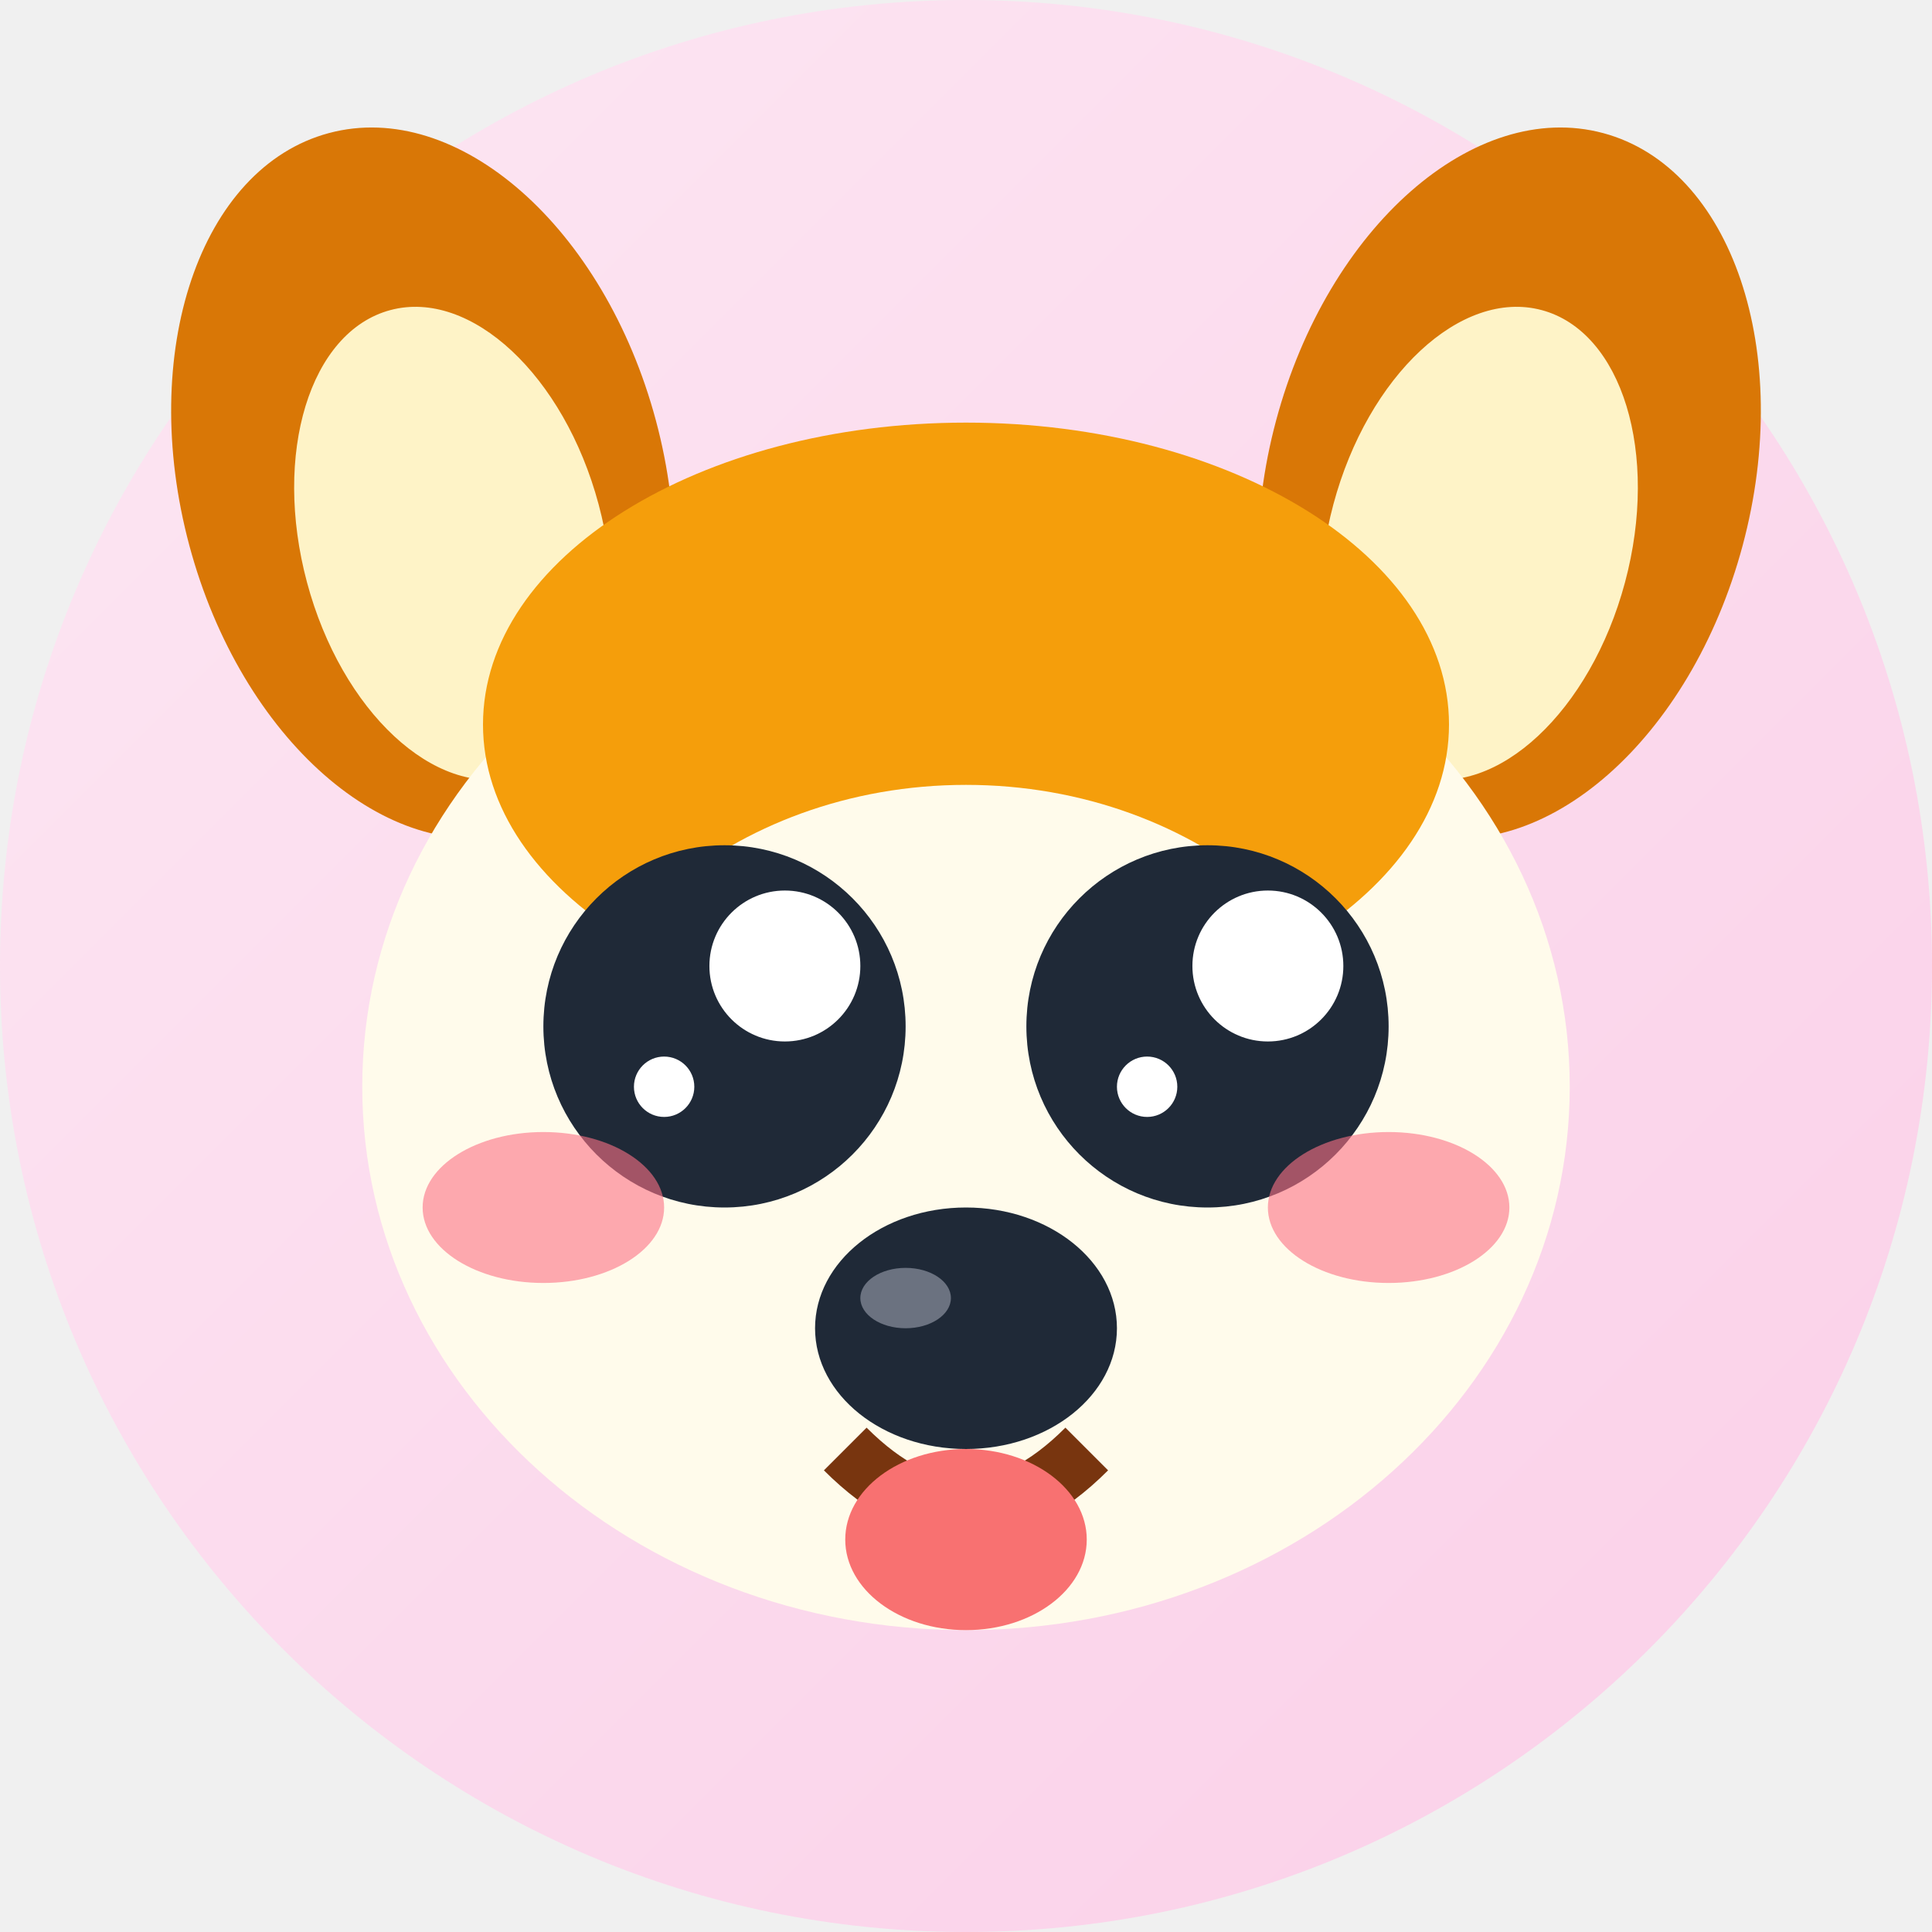
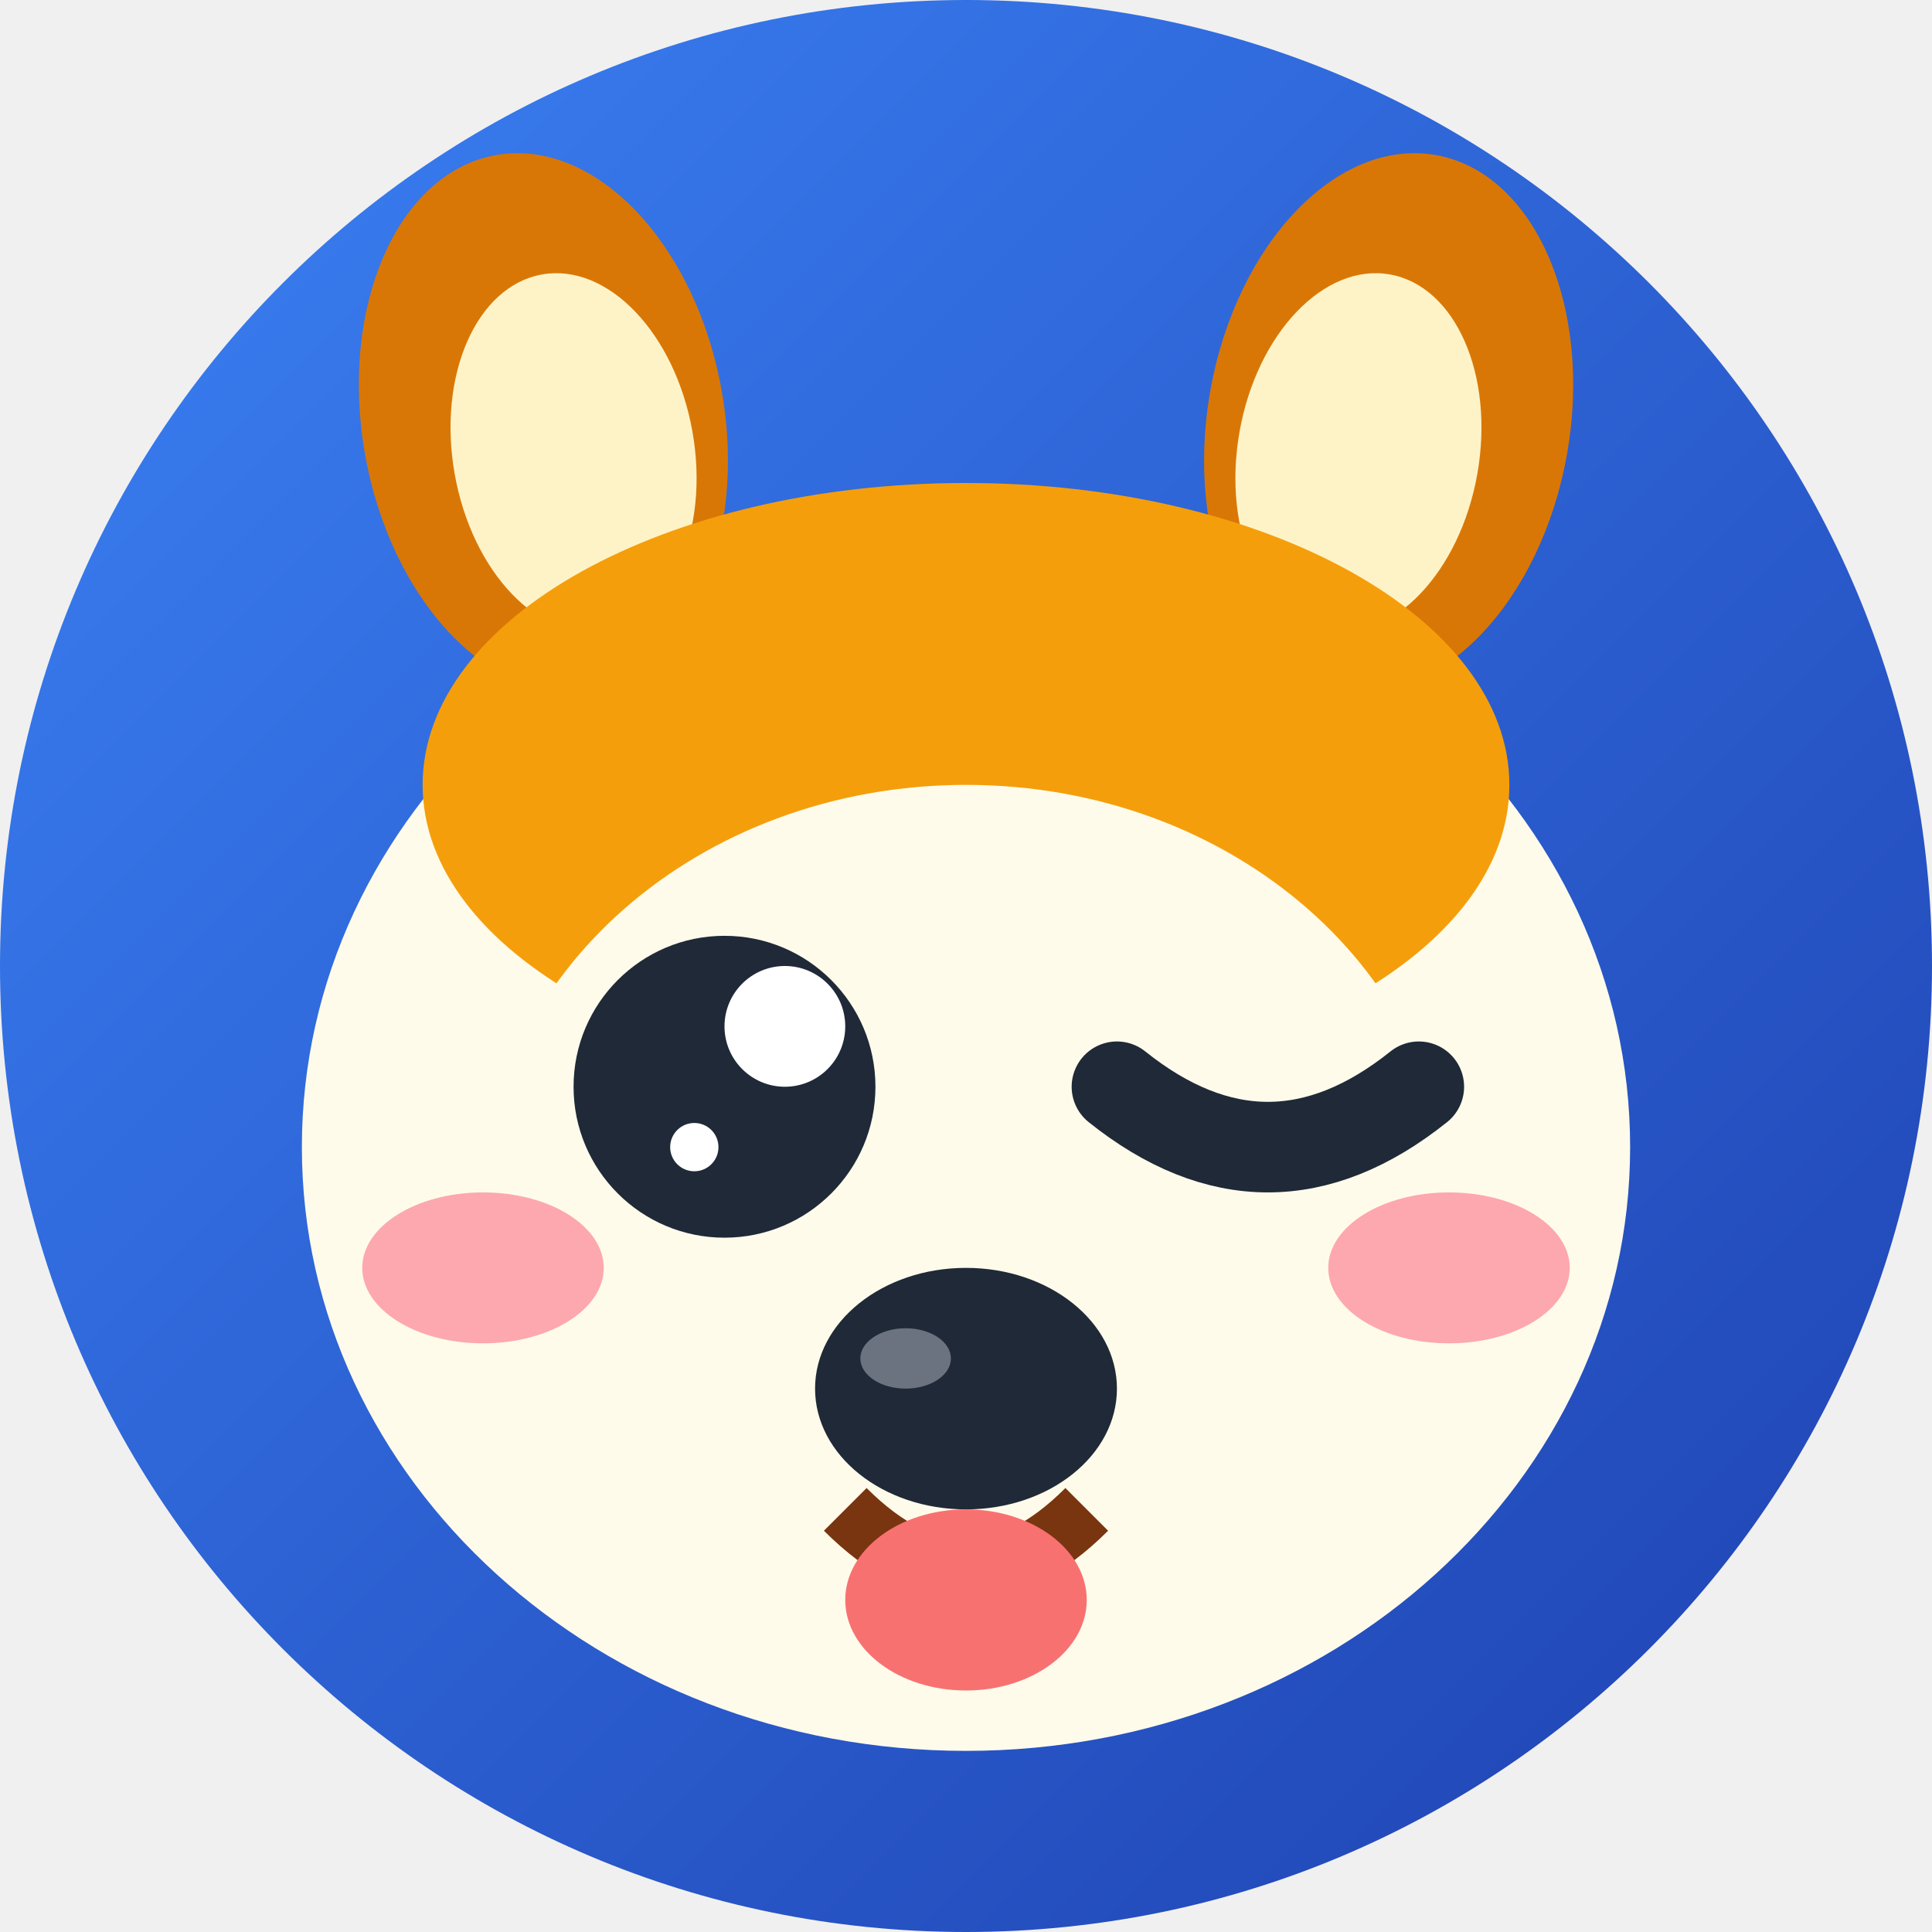
<svg xmlns="http://www.w3.org/2000/svg" viewBox="0 0 64 64" width="128" height="128">
  <defs>
    <linearGradient id="bgGrad" x1="0%" y1="0%" x2="100%" y2="100%">
-       <stop offset="0%" style="stop-color:#fce7f3" />
-       <stop offset="100%" style="stop-color:#fbcfe8" />
+       <stop offset="0%" style="stop-color:#3b82f6" />
+       <stop offset="100%" style="stop-color:#1e40af" />
    </linearGradient>
  </defs>
  <circle cx="32" cy="32" r="32" fill="url(#bgGrad)" />
-   <ellipse cx="14" cy="16" rx="8" ry="12" fill="#d97706" transform="rotate(-15 14 16)" />
-   <ellipse cx="15" cy="18" rx="5" ry="8" fill="#fef3c7" transform="rotate(-15 15 18)" />
-   <ellipse cx="50" cy="16" rx="8" ry="12" fill="#d97706" transform="rotate(15 50 16)" />
-   <ellipse cx="49" cy="18" rx="5" ry="8" fill="#fef3c7" transform="rotate(15 49 18)" />
-   <ellipse cx="32" cy="36" rx="20" ry="18" fill="#fffbeb" />
-   <ellipse cx="32" cy="24" rx="16" ry="10" fill="#f59e0b" />
-   <ellipse cx="32" cy="38" rx="14" ry="12" fill="#fffbeb" />
-   <circle cx="24" cy="34" r="6" fill="#1f2937" />
-   <circle cx="40" cy="34" r="6" fill="#1f2937" />
-   <circle cx="26" cy="32" r="2.5" fill="#fff" />
-   <circle cx="42" cy="32" r="2.5" fill="#fff" />
-   <circle cx="22" cy="36" r="1" fill="#fff" />
-   <circle cx="38" cy="36" r="1" fill="#fff" />
-   <ellipse cx="32" cy="44" rx="5" ry="4" fill="#1f2937" />
-   <ellipse cx="30" cy="43" rx="1.5" ry="1" fill="#6b7280" />
-   <path d="M28 48 Q32 52 36 48" stroke="#78350f" stroke-width="2" fill="none" />
-   <ellipse cx="32" cy="51" rx="4" ry="3" fill="#f87171" />
-   <ellipse cx="18" cy="40" rx="4" ry="2.5" fill="#fb7185" opacity="0.6" />
-   <ellipse cx="46" cy="40" rx="4" ry="2.5" fill="#fb7185" opacity="0.6" />
+   <ellipse cx="18" cy="14" rx="6" ry="9" fill="#d97706" transform="rotate(-10 18 14)" />
+   <ellipse cx="19" cy="15" rx="4" ry="6" fill="#fef3c7" transform="rotate(-10 19 15)" />
+   <ellipse cx="46" cy="14" rx="6" ry="9" fill="#d97706" transform="rotate(10 46 14)" />
+   <ellipse cx="45" cy="15" rx="4" ry="6" fill="#fef3c7" transform="rotate(10 45 15)" />
+   <ellipse cx="32" cy="38" rx="22" ry="20" fill="#fffbeb" />
+   <ellipse cx="32" cy="26" rx="18" ry="10" fill="#f59e0b" />
+   <ellipse cx="32" cy="40" rx="16" ry="14" fill="#fffbeb" />
+   <circle cx="24" cy="36" r="5" fill="#1f2937" />
+   <circle cx="26" cy="34" r="2" fill="#fff" />
+   <circle cx="23" cy="38" r="0.8" fill="#fff" />
+   <path d="M37 36 Q42 40 47 36" stroke="#1f2937" stroke-width="3" fill="none" stroke-linecap="round" />
+   <ellipse cx="32" cy="46" rx="5" ry="4" fill="#1f2937" />
+   <ellipse cx="30" cy="45" rx="1.5" ry="1" fill="#6b7280" />
+   <path d="M28 50 Q32 54 36 50" stroke="#78350f" stroke-width="2" fill="none" />
+   <ellipse cx="32" cy="53" rx="4" ry="3" fill="#f87171" />
+   <ellipse cx="16" cy="42" rx="4" ry="2.5" fill="#fb7185" opacity="0.6" />
+   <ellipse cx="48" cy="42" rx="4" ry="2.5" fill="#fb7185" opacity="0.6" />
</svg>
